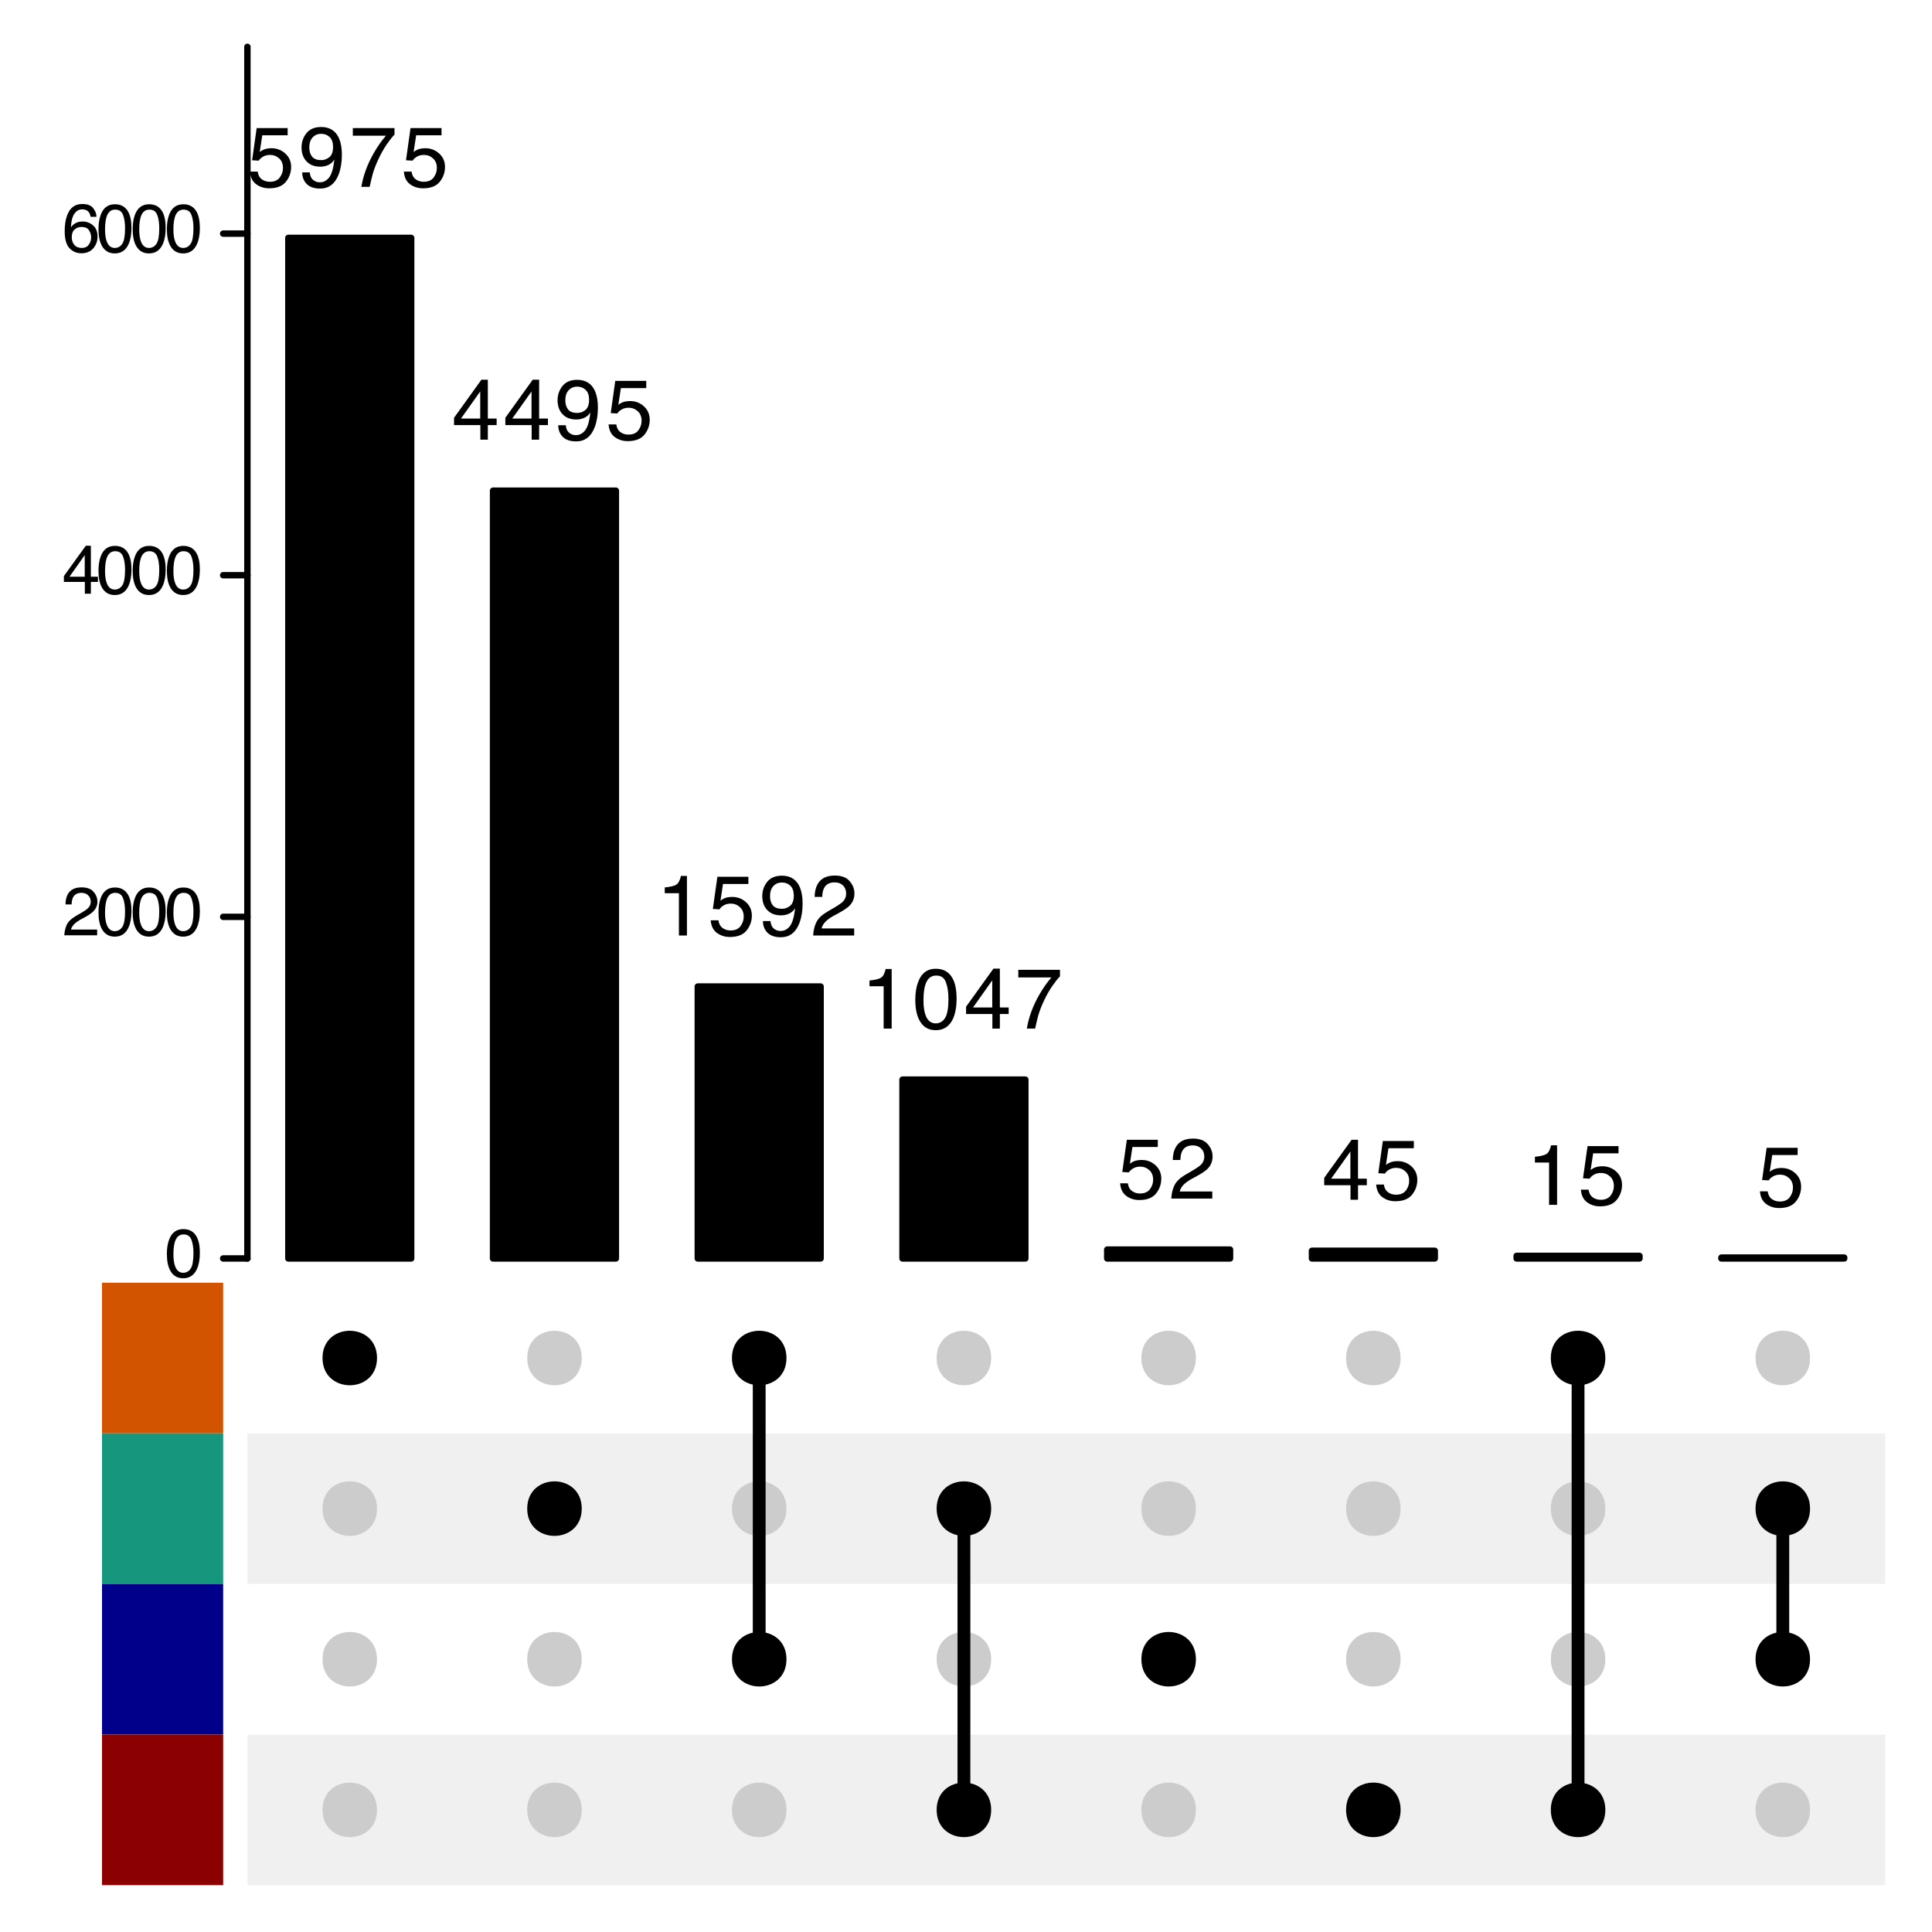
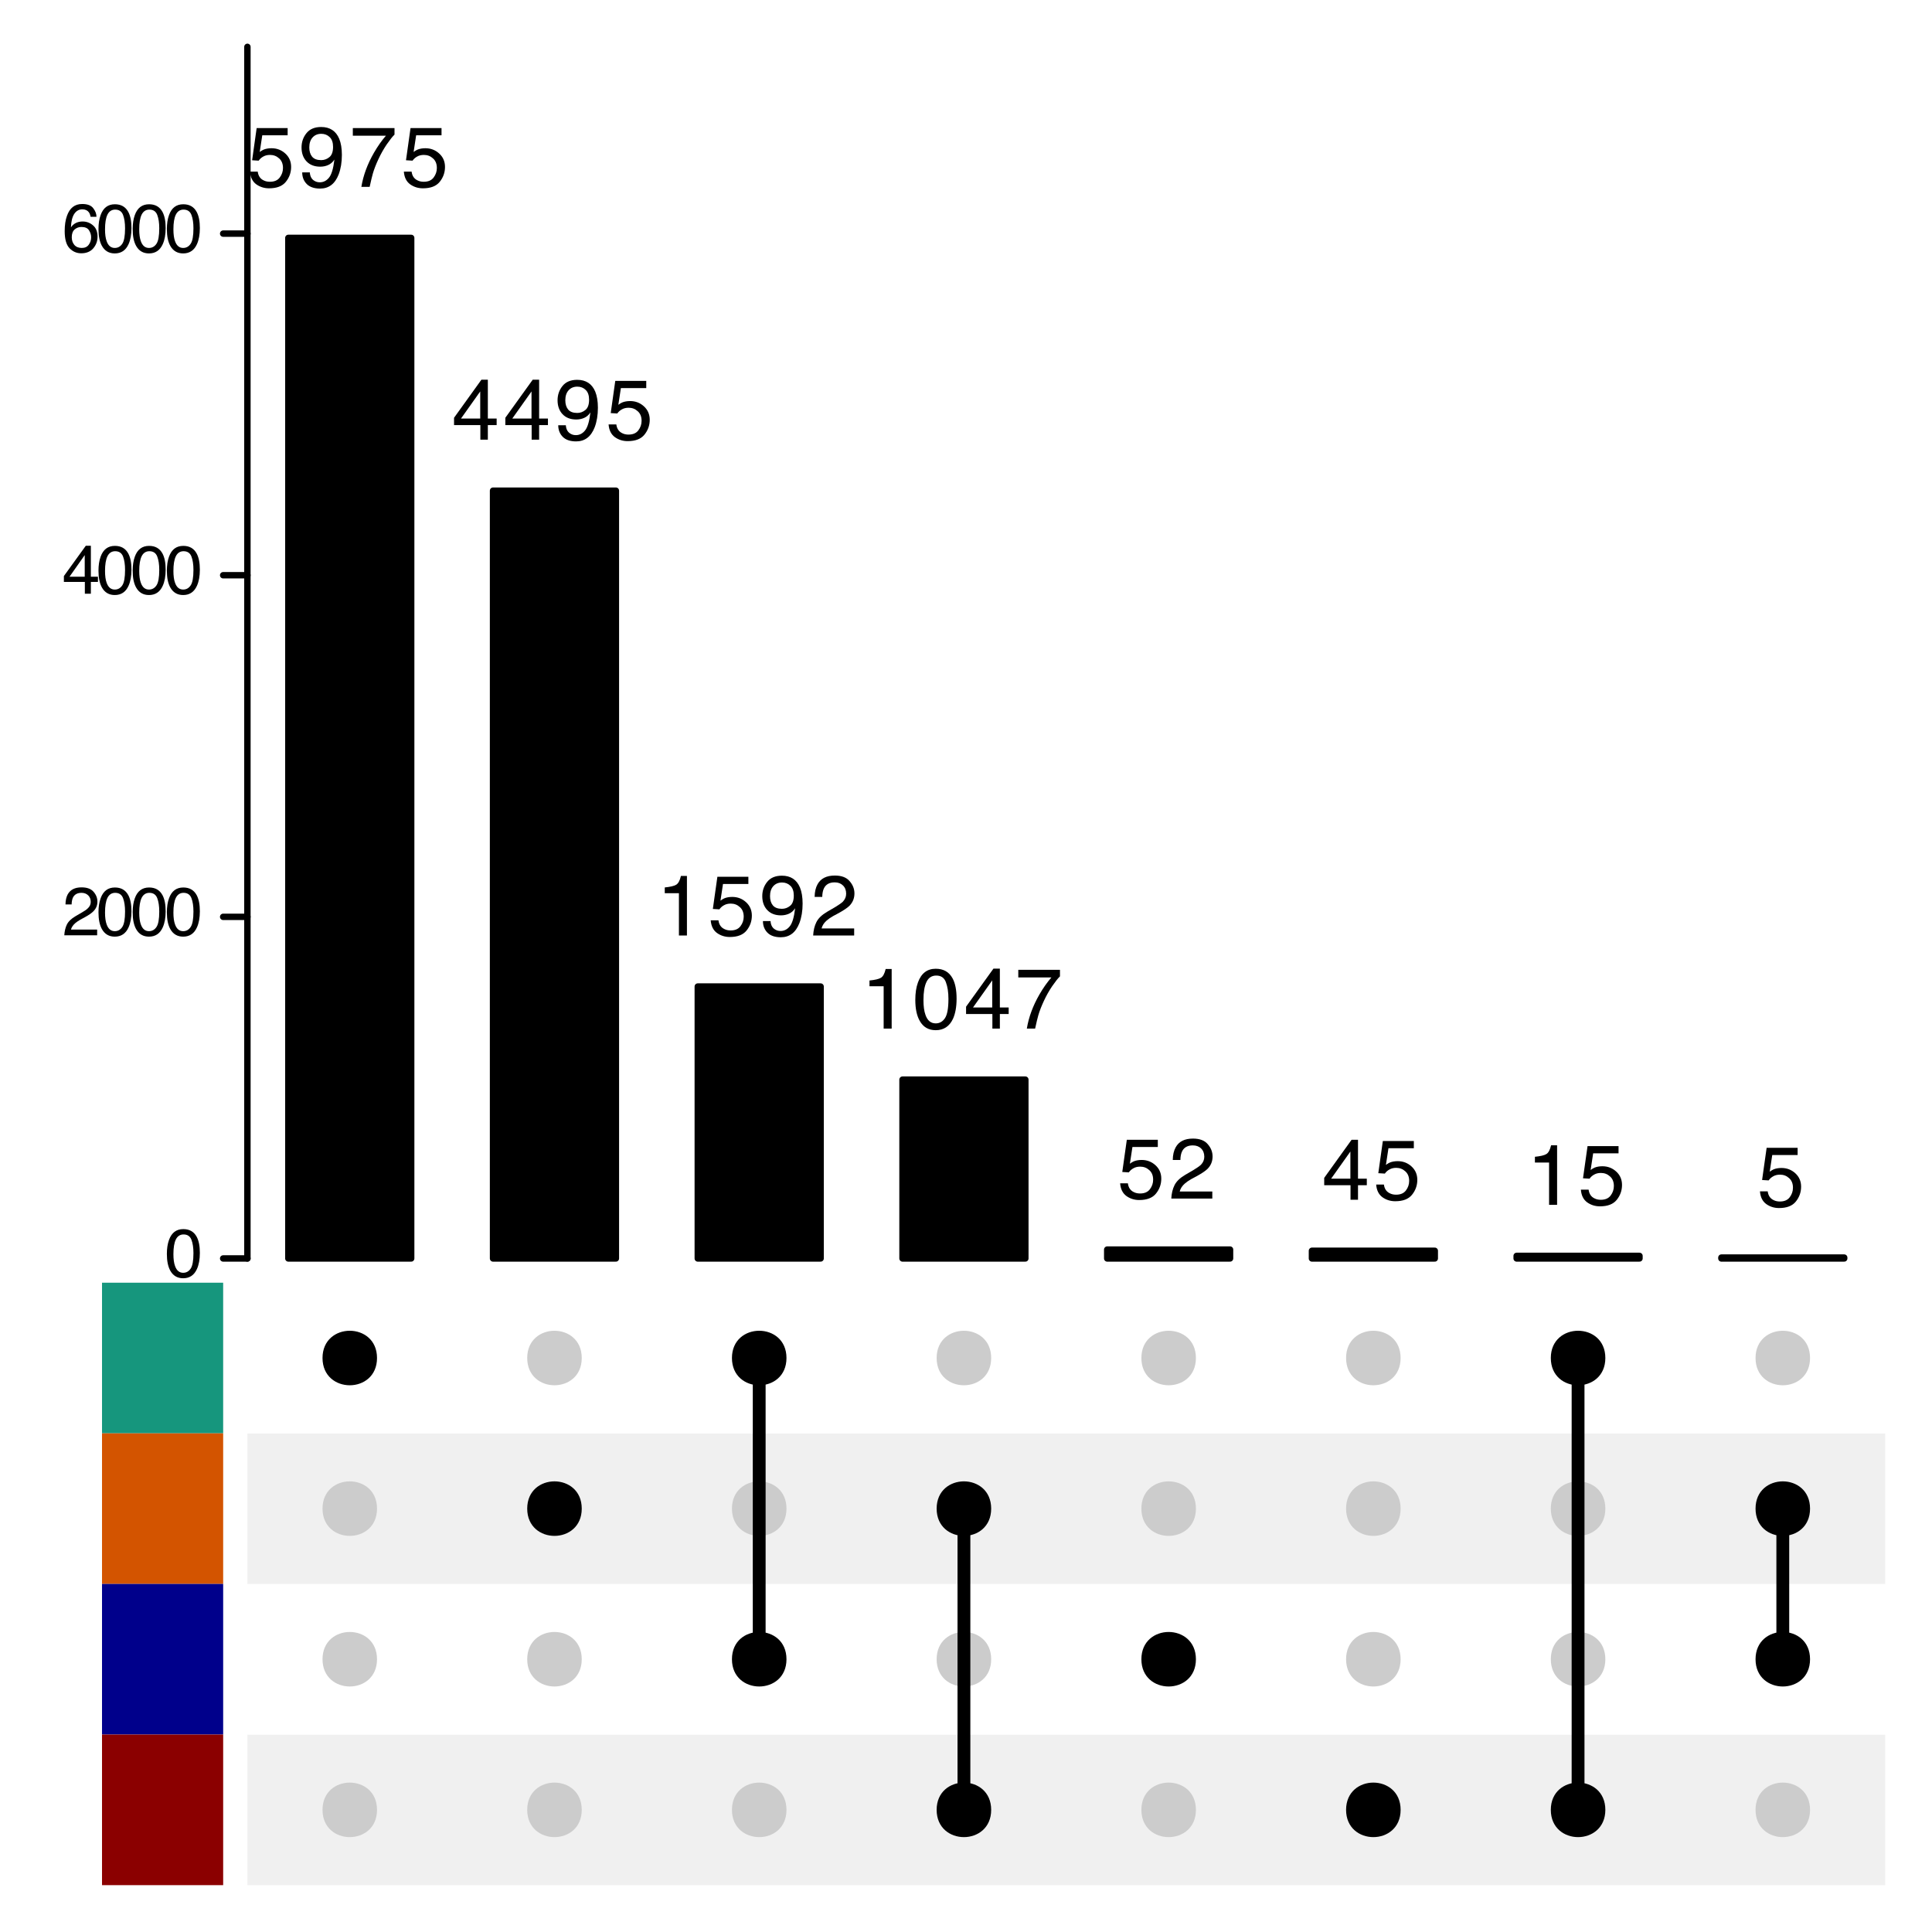
<svg xmlns="http://www.w3.org/2000/svg" xmlns:xlink="http://www.w3.org/1999/xlink" width="226" height="226" viewBox="0 0 226 226">
  <defs>
    <g>
      <g id="glyph-0-0">
        <path d="M 0.328 0 L 0.328 -7.172 L 6.016 -7.172 L 6.016 0 Z M 5.125 -0.906 L 5.125 -6.281 L 1.219 -6.281 L 1.219 -0.906 Z M 5.125 -0.906 " />
      </g>
      <g id="glyph-0-1">
        <path d="M 1.234 -1.781 C 1.297 -1.281 1.531 -0.938 1.938 -0.75 C 2.145 -0.645 2.383 -0.594 2.656 -0.594 C 3.176 -0.594 3.562 -0.758 3.812 -1.094 C 4.062 -1.426 4.188 -1.797 4.188 -2.203 C 4.188 -2.691 4.035 -3.066 3.734 -3.328 C 3.441 -3.598 3.086 -3.734 2.672 -3.734 C 2.367 -3.734 2.109 -3.672 1.891 -3.547 C 1.672 -3.43 1.488 -3.27 1.344 -3.062 L 0.578 -3.109 L 1.109 -6.875 L 4.734 -6.875 L 4.734 -6.031 L 1.766 -6.031 L 1.469 -4.078 C 1.633 -4.203 1.789 -4.297 1.938 -4.359 C 2.195 -4.461 2.5 -4.516 2.844 -4.516 C 3.477 -4.516 4.02 -4.305 4.469 -3.891 C 4.914 -3.484 5.141 -2.961 5.141 -2.328 C 5.141 -1.672 4.93 -1.086 4.516 -0.578 C 4.109 -0.078 3.457 0.172 2.562 0.172 C 2 0.172 1.5 0.016 1.062 -0.297 C 0.625 -0.617 0.379 -1.113 0.328 -1.781 Z M 1.234 -1.781 " />
      </g>
      <g id="glyph-0-2">
        <path d="M 1.328 -1.688 C 1.359 -1.207 1.547 -0.875 1.891 -0.688 C 2.066 -0.582 2.27 -0.531 2.5 -0.531 C 2.914 -0.531 3.27 -0.707 3.562 -1.062 C 3.863 -1.414 4.078 -2.125 4.203 -3.188 C 4.004 -2.883 3.758 -2.672 3.469 -2.547 C 3.188 -2.422 2.879 -2.359 2.547 -2.359 C 1.867 -2.359 1.332 -2.566 0.938 -2.984 C 0.551 -3.398 0.359 -3.941 0.359 -4.609 C 0.359 -5.242 0.551 -5.801 0.938 -6.281 C 1.32 -6.758 1.895 -7 2.656 -7 C 3.676 -7 4.379 -6.539 4.766 -5.625 C 4.973 -5.125 5.078 -4.492 5.078 -3.734 C 5.078 -2.879 4.953 -2.117 4.703 -1.453 C 4.273 -0.348 3.551 0.203 2.531 0.203 C 1.844 0.203 1.32 0.023 0.969 -0.328 C 0.613 -0.691 0.438 -1.145 0.438 -1.688 Z M 2.656 -3.125 C 3.008 -3.125 3.328 -3.238 3.609 -3.469 C 3.898 -3.695 4.047 -4.098 4.047 -4.672 C 4.047 -5.18 3.914 -5.562 3.656 -5.812 C 3.395 -6.07 3.066 -6.203 2.672 -6.203 C 2.242 -6.203 1.898 -6.055 1.641 -5.766 C 1.391 -5.484 1.266 -5.098 1.266 -4.609 C 1.266 -4.16 1.375 -3.801 1.594 -3.531 C 1.82 -3.258 2.176 -3.125 2.656 -3.125 Z M 2.656 -3.125 " />
      </g>
      <g id="glyph-0-3">
        <path d="M 5.234 -6.875 L 5.234 -6.109 C 5.004 -5.891 4.703 -5.508 4.328 -4.969 C 3.961 -4.426 3.633 -3.844 3.344 -3.219 C 3.062 -2.613 2.848 -2.062 2.703 -1.562 C 2.609 -1.238 2.484 -0.719 2.328 0 L 1.359 0 C 1.578 -1.332 2.066 -2.66 2.828 -3.984 C 3.273 -4.754 3.742 -5.422 4.234 -5.984 L 0.359 -5.984 L 0.359 -6.875 Z M 5.234 -6.875 " />
      </g>
      <g id="glyph-0-4">
        <path d="M 3.312 -2.469 L 3.312 -5.641 L 1.062 -2.469 Z M 3.328 0 L 3.328 -1.703 L 0.25 -1.703 L 0.25 -2.562 L 3.453 -7.016 L 4.203 -7.016 L 4.203 -2.469 L 5.234 -2.469 L 5.234 -1.703 L 4.203 -1.703 L 4.203 0 Z M 3.328 0 " />
      </g>
      <g id="glyph-0-5">
        <path d="M 0.953 -4.953 L 0.953 -5.625 C 1.586 -5.688 2.031 -5.789 2.281 -5.938 C 2.531 -6.082 2.719 -6.426 2.844 -6.969 L 3.547 -6.969 L 3.547 0 L 2.609 0 L 2.609 -4.953 Z M 0.953 -4.953 " />
      </g>
      <g id="glyph-0-6">
        <path d="M 0.312 0 C 0.344 -0.602 0.469 -1.125 0.688 -1.562 C 0.906 -2.008 1.328 -2.414 1.953 -2.781 L 2.891 -3.328 C 3.305 -3.578 3.602 -3.785 3.781 -3.953 C 4.039 -4.223 4.172 -4.535 4.172 -4.891 C 4.172 -5.297 4.047 -5.617 3.797 -5.859 C 3.555 -6.098 3.234 -6.219 2.828 -6.219 C 2.223 -6.219 1.805 -5.988 1.578 -5.531 C 1.453 -5.281 1.383 -4.941 1.375 -4.516 L 0.484 -4.516 C 0.492 -5.117 0.609 -5.613 0.828 -6 C 1.203 -6.676 1.875 -7.016 2.844 -7.016 C 3.633 -7.016 4.211 -6.797 4.578 -6.359 C 4.953 -5.93 5.141 -5.453 5.141 -4.922 C 5.141 -4.359 4.945 -3.879 4.562 -3.484 C 4.332 -3.254 3.922 -2.973 3.328 -2.641 L 2.656 -2.281 C 2.344 -2.102 2.094 -1.93 1.906 -1.766 C 1.582 -1.484 1.379 -1.172 1.297 -0.828 L 5.109 -0.828 L 5.109 0 Z M 0.312 0 " />
      </g>
      <g id="glyph-0-7">
        <path d="M 2.703 -7 C 3.609 -7 4.266 -6.625 4.672 -5.875 C 4.984 -5.301 5.141 -4.508 5.141 -3.5 C 5.141 -2.551 5 -1.766 4.719 -1.141 C 4.301 -0.254 3.629 0.188 2.703 0.188 C 1.859 0.188 1.234 -0.176 0.828 -0.906 C 0.484 -1.508 0.312 -2.328 0.312 -3.359 C 0.312 -4.148 0.414 -4.832 0.625 -5.406 C 1.008 -6.469 1.703 -7 2.703 -7 Z M 2.703 -0.609 C 3.148 -0.609 3.508 -0.812 3.781 -1.219 C 4.051 -1.625 4.188 -2.375 4.188 -3.469 C 4.188 -4.258 4.086 -4.91 3.891 -5.422 C 3.703 -5.941 3.328 -6.203 2.766 -6.203 C 2.242 -6.203 1.863 -5.957 1.625 -5.469 C 1.383 -4.977 1.266 -4.266 1.266 -3.328 C 1.266 -2.609 1.344 -2.035 1.5 -1.609 C 1.727 -0.941 2.129 -0.609 2.703 -0.609 Z M 2.703 -0.609 " />
      </g>
      <g id="glyph-1-0">
        <path d="M 0.266 0 L 0.266 -5.734 L 4.812 -5.734 L 4.812 0 Z M 4.094 -0.719 L 4.094 -5.016 L 0.984 -5.016 L 0.984 -0.719 Z M 4.094 -0.719 " />
      </g>
      <g id="glyph-1-1">
        <path d="M 2.172 -5.594 C 2.891 -5.594 3.41 -5.297 3.734 -4.703 C 3.984 -4.242 4.109 -3.613 4.109 -2.812 C 4.109 -2.051 3.992 -1.422 3.766 -0.922 C 3.441 -0.203 2.906 0.156 2.156 0.156 C 1.488 0.156 0.988 -0.133 0.656 -0.719 C 0.383 -1.207 0.25 -1.863 0.25 -2.688 C 0.25 -3.32 0.332 -3.867 0.5 -4.328 C 0.801 -5.172 1.359 -5.594 2.172 -5.594 Z M 2.156 -0.484 C 2.52 -0.484 2.812 -0.645 3.031 -0.969 C 3.25 -1.289 3.359 -1.895 3.359 -2.781 C 3.359 -3.414 3.281 -3.938 3.125 -4.344 C 2.969 -4.758 2.66 -4.969 2.203 -4.969 C 1.797 -4.969 1.492 -4.77 1.297 -4.375 C 1.109 -3.988 1.016 -3.414 1.016 -2.656 C 1.016 -2.082 1.078 -1.625 1.203 -1.281 C 1.391 -0.75 1.707 -0.484 2.156 -0.484 Z M 2.156 -0.484 " />
      </g>
      <g id="glyph-1-2">
        <path d="M 0.25 0 C 0.281 -0.477 0.379 -0.895 0.547 -1.25 C 0.723 -1.613 1.062 -1.941 1.562 -2.234 L 2.312 -2.672 C 2.645 -2.859 2.879 -3.023 3.016 -3.172 C 3.234 -3.379 3.344 -3.625 3.344 -3.906 C 3.344 -4.227 3.242 -4.484 3.047 -4.672 C 2.848 -4.867 2.586 -4.969 2.266 -4.969 C 1.785 -4.969 1.453 -4.785 1.266 -4.422 C 1.172 -4.223 1.117 -3.953 1.109 -3.609 L 0.391 -3.609 C 0.398 -4.098 0.488 -4.492 0.656 -4.797 C 0.957 -5.336 1.492 -5.609 2.266 -5.609 C 2.91 -5.609 3.379 -5.438 3.672 -5.094 C 3.973 -4.75 4.125 -4.363 4.125 -3.938 C 4.125 -3.488 3.961 -3.109 3.641 -2.797 C 3.461 -2.609 3.141 -2.383 2.672 -2.125 L 2.125 -1.828 C 1.875 -1.68 1.676 -1.547 1.531 -1.422 C 1.27 -1.191 1.102 -0.941 1.031 -0.672 L 4.094 -0.672 L 4.094 0 Z M 0.25 0 " />
      </g>
      <g id="glyph-1-3">
        <path d="M 2.641 -1.984 L 2.641 -4.516 L 0.859 -1.984 Z M 2.656 0 L 2.656 -1.375 L 0.203 -1.375 L 0.203 -2.062 L 2.766 -5.609 L 3.359 -5.609 L 3.359 -1.984 L 4.188 -1.984 L 4.188 -1.375 L 3.359 -1.375 L 3.359 0 Z M 2.656 0 " />
      </g>
      <g id="glyph-1-4">
        <path d="M 2.344 -5.625 C 2.969 -5.625 3.398 -5.457 3.641 -5.125 C 3.891 -4.801 4.016 -4.469 4.016 -4.125 L 3.328 -4.125 C 3.285 -4.352 3.219 -4.531 3.125 -4.656 C 2.957 -4.883 2.703 -5 2.359 -5 C 1.961 -5 1.645 -4.816 1.406 -4.453 C 1.176 -4.086 1.051 -3.566 1.031 -2.891 C 1.188 -3.129 1.391 -3.305 1.641 -3.422 C 1.859 -3.523 2.109 -3.578 2.391 -3.578 C 2.859 -3.578 3.266 -3.426 3.609 -3.125 C 3.961 -2.832 4.141 -2.391 4.141 -1.797 C 4.141 -1.285 3.973 -0.832 3.641 -0.438 C 3.305 -0.051 2.836 0.141 2.234 0.141 C 1.703 0.141 1.242 -0.055 0.859 -0.453 C 0.484 -0.848 0.297 -1.516 0.297 -2.453 C 0.297 -3.148 0.383 -3.742 0.562 -4.234 C 0.883 -5.16 1.477 -5.625 2.344 -5.625 Z M 2.297 -0.484 C 2.66 -0.484 2.93 -0.609 3.109 -0.859 C 3.297 -1.109 3.391 -1.398 3.391 -1.734 C 3.391 -2.023 3.305 -2.297 3.141 -2.547 C 2.984 -2.805 2.688 -2.938 2.25 -2.938 C 1.945 -2.938 1.68 -2.836 1.453 -2.641 C 1.234 -2.441 1.125 -2.141 1.125 -1.734 C 1.125 -1.379 1.223 -1.082 1.422 -0.844 C 1.629 -0.602 1.922 -0.484 2.297 -0.484 Z M 2.297 -0.484 " />
      </g>
    </g>
  </defs>
  <rect x="-22.6" y="-22.6" width="271.2" height="271.2" fill="rgb(100%, 100%, 100%)" fill-opacity="1" />
  <rect x="-22.6" y="-22.6" width="271.2" height="271.2" fill="rgb(100%, 100%, 100%)" fill-opacity="1" />
  <path fill="none" stroke-width="0.75" stroke-linecap="round" stroke-linejoin="round" stroke="rgb(100%, 100%, 100%)" stroke-opacity="1" stroke-miterlimit="10" d="M 0 226 L 226 226 L 226 0 L 0 0 Z M 0 226 " />
  <path fill-rule="nonzero" fill="rgb(94.118%, 94.118%, 94.118%)" fill-opacity="1" d="M 28.941 220.52 L 220.52 220.52 L 220.52 202.902 L 28.941 202.902 Z M 28.941 220.52 " />
  <path fill-rule="nonzero" fill="rgb(100%, 100%, 100%)" fill-opacity="1" d="M 28.941 202.902 L 220.52 202.902 L 220.52 185.285 L 28.941 185.285 Z M 28.941 202.902 " />
  <path fill-rule="nonzero" fill="rgb(94.118%, 94.118%, 94.118%)" fill-opacity="1" d="M 28.941 185.285 L 220.52 185.285 L 220.52 167.668 L 28.941 167.668 Z M 28.941 185.285 " />
  <path fill-rule="nonzero" fill="rgb(100%, 100%, 100%)" fill-opacity="1" d="M 28.941 167.664 L 220.52 167.664 L 220.52 150.047 L 28.941 150.047 Z M 28.941 167.664 " />
  <path fill-rule="nonzero" fill="rgb(0%, 0%, 0%)" fill-opacity="1" d="M 44.102 158.855 C 44.102 163.109 37.727 163.109 37.727 158.855 C 37.727 154.605 44.102 154.605 44.102 158.855 " />
  <path fill-rule="nonzero" fill="rgb(80%, 80%, 80%)" fill-opacity="1" d="M 44.102 176.473 C 44.102 180.727 37.727 180.727 37.727 176.473 C 37.727 172.223 44.102 172.223 44.102 176.473 " />
  <path fill-rule="nonzero" fill="rgb(80%, 80%, 80%)" fill-opacity="1" d="M 44.102 194.094 C 44.102 198.344 37.727 198.344 37.727 194.094 C 37.727 189.84 44.102 189.84 44.102 194.094 " />
  <path fill-rule="nonzero" fill="rgb(80%, 80%, 80%)" fill-opacity="1" d="M 44.102 211.711 C 44.102 215.965 37.727 215.965 37.727 211.711 C 37.727 207.461 44.102 207.461 44.102 211.711 " />
  <path fill-rule="nonzero" fill="rgb(80%, 80%, 80%)" fill-opacity="1" d="M 68.051 158.855 C 68.051 163.109 61.672 163.109 61.672 158.855 C 61.672 154.605 68.051 154.605 68.051 158.855 " />
  <path fill-rule="nonzero" fill="rgb(0%, 0%, 0%)" fill-opacity="1" d="M 68.051 176.473 C 68.051 180.727 61.672 180.727 61.672 176.473 C 61.672 172.223 68.051 172.223 68.051 176.473 " />
  <path fill-rule="nonzero" fill="rgb(80%, 80%, 80%)" fill-opacity="1" d="M 68.051 194.094 C 68.051 198.344 61.672 198.344 61.672 194.094 C 61.672 189.84 68.051 189.84 68.051 194.094 " />
  <path fill-rule="nonzero" fill="rgb(80%, 80%, 80%)" fill-opacity="1" d="M 68.051 211.711 C 68.051 215.965 61.672 215.965 61.672 211.711 C 61.672 207.461 68.051 207.461 68.051 211.711 " />
  <path fill-rule="nonzero" fill="rgb(0%, 0%, 0%)" fill-opacity="1" d="M 92 158.855 C 92 163.109 85.621 163.109 85.621 158.855 C 85.621 154.605 92 154.605 92 158.855 " />
  <path fill-rule="nonzero" fill="rgb(80%, 80%, 80%)" fill-opacity="1" d="M 92 176.473 C 92 180.727 85.621 180.727 85.621 176.473 C 85.621 172.223 92 172.223 92 176.473 " />
  <path fill-rule="nonzero" fill="rgb(0%, 0%, 0%)" fill-opacity="1" d="M 92 194.094 C 92 198.344 85.621 198.344 85.621 194.094 C 85.621 189.84 92 189.84 92 194.094 " />
  <path fill-rule="nonzero" fill="rgb(80%, 80%, 80%)" fill-opacity="1" d="M 92 211.711 C 92 215.965 85.621 215.965 85.621 211.711 C 85.621 207.461 92 207.461 92 211.711 " />
  <path fill-rule="nonzero" fill="rgb(80%, 80%, 80%)" fill-opacity="1" d="M 115.945 158.855 C 115.945 163.109 109.566 163.109 109.566 158.855 C 109.566 154.605 115.945 154.605 115.945 158.855 " />
  <path fill-rule="nonzero" fill="rgb(0%, 0%, 0%)" fill-opacity="1" d="M 115.945 176.473 C 115.945 180.727 109.566 180.727 109.566 176.473 C 109.566 172.223 115.945 172.223 115.945 176.473 " />
  <path fill-rule="nonzero" fill="rgb(80%, 80%, 80%)" fill-opacity="1" d="M 115.945 194.094 C 115.945 198.344 109.566 198.344 109.566 194.094 C 109.566 189.84 115.945 189.84 115.945 194.094 " />
  <path fill-rule="nonzero" fill="rgb(0%, 0%, 0%)" fill-opacity="1" d="M 115.945 211.711 C 115.945 215.965 109.566 215.965 109.566 211.711 C 109.566 207.461 115.945 207.461 115.945 211.711 " />
  <path fill-rule="nonzero" fill="rgb(80%, 80%, 80%)" fill-opacity="1" d="M 139.895 158.855 C 139.895 163.109 133.516 163.109 133.516 158.855 C 133.516 154.605 139.895 154.605 139.895 158.855 " />
  <path fill-rule="nonzero" fill="rgb(80%, 80%, 80%)" fill-opacity="1" d="M 139.895 176.473 C 139.895 180.727 133.516 180.727 133.516 176.473 C 133.516 172.223 139.895 172.223 139.895 176.473 " />
  <path fill-rule="nonzero" fill="rgb(0%, 0%, 0%)" fill-opacity="1" d="M 139.895 194.094 C 139.895 198.344 133.516 198.344 133.516 194.094 C 133.516 189.84 139.895 189.84 139.895 194.094 " />
  <path fill-rule="nonzero" fill="rgb(80%, 80%, 80%)" fill-opacity="1" d="M 139.895 211.711 C 139.895 215.965 133.516 215.965 133.516 211.711 C 133.516 207.461 139.895 207.461 139.895 211.711 " />
  <path fill-rule="nonzero" fill="rgb(80%, 80%, 80%)" fill-opacity="1" d="M 163.84 158.855 C 163.84 163.109 157.461 163.109 157.461 158.855 C 157.461 154.605 163.84 154.605 163.84 158.855 " />
  <path fill-rule="nonzero" fill="rgb(80%, 80%, 80%)" fill-opacity="1" d="M 163.84 176.473 C 163.84 180.727 157.461 180.727 157.461 176.473 C 157.461 172.223 163.84 172.223 163.84 176.473 " />
  <path fill-rule="nonzero" fill="rgb(80%, 80%, 80%)" fill-opacity="1" d="M 163.84 194.094 C 163.84 198.344 157.461 198.344 157.461 194.094 C 157.461 189.84 163.84 189.84 163.84 194.094 " />
  <path fill-rule="nonzero" fill="rgb(0%, 0%, 0%)" fill-opacity="1" d="M 163.84 211.711 C 163.84 215.965 157.461 215.965 157.461 211.711 C 157.461 207.461 163.84 207.461 163.84 211.711 " />
  <path fill-rule="nonzero" fill="rgb(0%, 0%, 0%)" fill-opacity="1" d="M 187.789 158.855 C 187.789 163.109 181.41 163.109 181.41 158.855 C 181.41 154.605 187.789 154.605 187.789 158.855 " />
  <path fill-rule="nonzero" fill="rgb(80%, 80%, 80%)" fill-opacity="1" d="M 187.789 176.473 C 187.789 180.727 181.41 180.727 181.41 176.473 C 181.41 172.223 187.789 172.223 187.789 176.473 " />
  <path fill-rule="nonzero" fill="rgb(80%, 80%, 80%)" fill-opacity="1" d="M 187.789 194.094 C 187.789 198.344 181.41 198.344 181.41 194.094 C 181.41 189.84 187.789 189.84 187.789 194.094 " />
  <path fill-rule="nonzero" fill="rgb(0%, 0%, 0%)" fill-opacity="1" d="M 187.789 211.711 C 187.789 215.965 181.41 215.965 181.41 211.711 C 181.41 207.461 187.789 207.461 187.789 211.711 " />
  <path fill-rule="nonzero" fill="rgb(80%, 80%, 80%)" fill-opacity="1" d="M 211.734 158.855 C 211.734 163.109 205.359 163.109 205.359 158.855 C 205.359 154.605 211.734 154.605 211.734 158.855 " />
  <path fill-rule="nonzero" fill="rgb(0%, 0%, 0%)" fill-opacity="1" d="M 211.734 176.473 C 211.734 180.727 205.359 180.727 205.359 176.473 C 205.359 172.223 211.734 172.223 211.734 176.473 " />
  <path fill-rule="nonzero" fill="rgb(0%, 0%, 0%)" fill-opacity="1" d="M 211.734 194.094 C 211.734 198.344 205.359 198.344 205.359 194.094 C 205.359 189.84 211.734 189.84 211.734 194.094 " />
  <path fill-rule="nonzero" fill="rgb(80%, 80%, 80%)" fill-opacity="1" d="M 211.734 211.711 C 211.734 215.965 205.359 215.965 205.359 211.711 C 205.359 207.461 211.734 207.461 211.734 211.711 " />
  <path fill="none" stroke-width="1.5" stroke-linecap="round" stroke-linejoin="round" stroke="rgb(0%, 0%, 0%)" stroke-opacity="1" stroke-miterlimit="10" d="M 88.809 158.855 L 88.809 194.094 " />
  <path fill="none" stroke-width="1.5" stroke-linecap="round" stroke-linejoin="round" stroke="rgb(0%, 0%, 0%)" stroke-opacity="1" stroke-miterlimit="10" d="M 112.758 176.473 L 112.758 211.711 " />
  <path fill="none" stroke-width="1.5" stroke-linecap="round" stroke-linejoin="round" stroke="rgb(0%, 0%, 0%)" stroke-opacity="1" stroke-miterlimit="10" d="M 184.598 158.855 L 184.598 211.711 " />
  <path fill="none" stroke-width="1.5" stroke-linecap="round" stroke-linejoin="round" stroke="rgb(0%, 0%, 0%)" stroke-opacity="1" stroke-miterlimit="10" d="M 208.547 176.473 L 208.547 194.094 " />
  <path fill-rule="nonzero" fill="rgb(0%, 0%, 0%)" fill-opacity="1" stroke-width="0.75" stroke-linecap="round" stroke-linejoin="round" stroke="rgb(0%, 0%, 0%)" stroke-opacity="1" stroke-miterlimit="10" d="M 33.73 147.211 L 48.098 147.211 L 48.098 27.828 L 33.73 27.828 Z M 33.73 147.211 " />
  <path fill-rule="nonzero" fill="rgb(0%, 0%, 0%)" fill-opacity="1" stroke-width="0.75" stroke-linecap="round" stroke-linejoin="round" stroke="rgb(0%, 0%, 0%)" stroke-opacity="1" stroke-miterlimit="10" d="M 57.676 147.211 L 72.043 147.211 L 72.043 57.398 L 57.676 57.398 Z M 57.676 147.211 " />
  <path fill-rule="nonzero" fill="rgb(0%, 0%, 0%)" fill-opacity="1" stroke-width="0.75" stroke-linecap="round" stroke-linejoin="round" stroke="rgb(0%, 0%, 0%)" stroke-opacity="1" stroke-miterlimit="10" d="M 81.625 147.211 L 95.992 147.211 L 95.992 115.402 L 81.625 115.402 Z M 81.625 147.211 " />
  <path fill-rule="nonzero" fill="rgb(0%, 0%, 0%)" fill-opacity="1" stroke-width="0.75" stroke-linecap="round" stroke-linejoin="round" stroke="rgb(0%, 0%, 0%)" stroke-opacity="1" stroke-miterlimit="10" d="M 105.574 147.211 L 119.941 147.211 L 119.941 126.293 L 105.574 126.293 Z M 105.574 147.211 " />
  <path fill-rule="nonzero" fill="rgb(0%, 0%, 0%)" fill-opacity="1" stroke-width="0.75" stroke-linecap="round" stroke-linejoin="round" stroke="rgb(0%, 0%, 0%)" stroke-opacity="1" stroke-miterlimit="10" d="M 129.52 147.211 L 143.887 147.211 L 143.887 146.172 L 129.52 146.172 Z M 129.52 147.211 " />
  <path fill-rule="nonzero" fill="rgb(0%, 0%, 0%)" fill-opacity="1" stroke-width="0.75" stroke-linecap="round" stroke-linejoin="round" stroke="rgb(0%, 0%, 0%)" stroke-opacity="1" stroke-miterlimit="10" d="M 153.469 147.211 L 167.836 147.211 L 167.836 146.312 L 153.469 146.312 Z M 153.469 147.211 " />
  <path fill-rule="nonzero" fill="rgb(0%, 0%, 0%)" fill-opacity="1" stroke-width="0.75" stroke-linecap="round" stroke-linejoin="round" stroke="rgb(0%, 0%, 0%)" stroke-opacity="1" stroke-miterlimit="10" d="M 177.414 147.211 L 191.781 147.211 L 191.781 146.91 L 177.414 146.91 Z M 177.414 147.211 " />
  <path fill-rule="nonzero" fill="rgb(0%, 0%, 0%)" fill-opacity="1" stroke-width="0.75" stroke-linecap="round" stroke-linejoin="round" stroke="rgb(0%, 0%, 0%)" stroke-opacity="1" stroke-miterlimit="10" d="M 201.363 147.211 L 215.73 147.211 L 215.73 147.109 L 201.363 147.109 Z M 201.363 147.211 " />
  <g fill="rgb(0%, 0%, 0%)" fill-opacity="1">
    <use xlink:href="#glyph-0-1" x="28.914" y="21.856" />
    <use xlink:href="#glyph-0-2" x="34.914" y="21.856" />
    <use xlink:href="#glyph-0-3" x="40.914" y="21.856" />
    <use xlink:href="#glyph-0-1" x="46.914" y="21.856" />
  </g>
  <g fill="rgb(0%, 0%, 0%)" fill-opacity="1">
    <use xlink:href="#glyph-0-4" x="52.863" y="51.431" />
    <use xlink:href="#glyph-0-4" x="58.863" y="51.431" />
    <use xlink:href="#glyph-0-2" x="64.863" y="51.431" />
    <use xlink:href="#glyph-0-1" x="70.863" y="51.431" />
  </g>
  <g fill="rgb(0%, 0%, 0%)" fill-opacity="1">
    <use xlink:href="#glyph-0-5" x="76.809" y="109.435" />
    <use xlink:href="#glyph-0-1" x="82.809" y="109.435" />
    <use xlink:href="#glyph-0-2" x="88.809" y="109.435" />
    <use xlink:href="#glyph-0-6" x="94.809" y="109.435" />
  </g>
  <g fill="rgb(0%, 0%, 0%)" fill-opacity="1">
    <use xlink:href="#glyph-0-5" x="100.758" y="120.321" />
    <use xlink:href="#glyph-0-7" x="106.758" y="120.321" />
    <use xlink:href="#glyph-0-4" x="112.758" y="120.321" />
    <use xlink:href="#glyph-0-3" x="118.758" y="120.321" />
  </g>
  <g fill="rgb(0%, 0%, 0%)" fill-opacity="1">
    <use xlink:href="#glyph-0-1" x="130.703" y="140.204" />
    <use xlink:href="#glyph-0-6" x="136.703" y="140.204" />
  </g>
  <g fill="rgb(0%, 0%, 0%)" fill-opacity="1">
    <use xlink:href="#glyph-0-4" x="154.652" y="140.345" />
    <use xlink:href="#glyph-0-1" x="160.652" y="140.345" />
  </g>
  <g fill="rgb(0%, 0%, 0%)" fill-opacity="1">
    <use xlink:href="#glyph-0-5" x="178.598" y="140.942" />
    <use xlink:href="#glyph-0-1" x="184.598" y="140.942" />
  </g>
  <g fill="rgb(0%, 0%, 0%)" fill-opacity="1">
    <use xlink:href="#glyph-0-1" x="205.547" y="141.142" />
  </g>
  <path fill="none" stroke-width="0.75" stroke-linecap="round" stroke-linejoin="round" stroke="rgb(0%, 0%, 0%)" stroke-opacity="1" stroke-miterlimit="10" d="M 28.941 147.211 L 28.941 5.48 " />
  <path fill="none" stroke-width="0.75" stroke-linecap="round" stroke-linejoin="round" stroke="rgb(0%, 0%, 0%)" stroke-opacity="1" stroke-miterlimit="10" d="M 26.105 147.211 L 28.941 147.211 " />
  <path fill="none" stroke-width="0.75" stroke-linecap="round" stroke-linejoin="round" stroke="rgb(0%, 0%, 0%)" stroke-opacity="1" stroke-miterlimit="10" d="M 26.105 107.25 L 28.941 107.25 " />
  <path fill="none" stroke-width="0.75" stroke-linecap="round" stroke-linejoin="round" stroke="rgb(0%, 0%, 0%)" stroke-opacity="1" stroke-miterlimit="10" d="M 26.105 67.289 L 28.941 67.289 " />
  <path fill="none" stroke-width="0.75" stroke-linecap="round" stroke-linejoin="round" stroke="rgb(0%, 0%, 0%)" stroke-opacity="1" stroke-miterlimit="10" d="M 26.105 27.328 L 28.941 27.328 " />
  <g fill="rgb(0%, 0%, 0%)" fill-opacity="1">
    <use xlink:href="#glyph-1-1" x="19.27" y="149.371" />
  </g>
  <g fill="rgb(0%, 0%, 0%)" fill-opacity="1">
    <use xlink:href="#glyph-1-2" x="7.27" y="109.41" />
    <use xlink:href="#glyph-1-1" x="11.27" y="109.41" />
    <use xlink:href="#glyph-1-1" x="15.27" y="109.41" />
    <use xlink:href="#glyph-1-1" x="19.27" y="109.41" />
  </g>
  <g fill="rgb(0%, 0%, 0%)" fill-opacity="1">
    <use xlink:href="#glyph-1-3" x="7.27" y="69.449" />
    <use xlink:href="#glyph-1-1" x="11.27" y="69.449" />
    <use xlink:href="#glyph-1-1" x="15.27" y="69.449" />
    <use xlink:href="#glyph-1-1" x="19.27" y="69.449" />
  </g>
  <g fill="rgb(0%, 0%, 0%)" fill-opacity="1">
    <use xlink:href="#glyph-1-4" x="7.27" y="29.488" />
    <use xlink:href="#glyph-1-1" x="11.27" y="29.488" />
    <use xlink:href="#glyph-1-1" x="15.27" y="29.488" />
    <use xlink:href="#glyph-1-1" x="19.27" y="29.488" />
  </g>
-   <path fill-rule="nonzero" fill="rgb(82.745%, 32.941%, 0%)" fill-opacity="1" d="M 11.934 167.664 L 26.105 167.664 L 26.105 150.047 L 11.934 150.047 Z M 11.934 167.664 " />
-   <path fill-rule="nonzero" fill="rgb(8.627%, 58.824%, 49.02%)" fill-opacity="1" d="M 11.934 185.285 L 26.105 185.285 L 26.105 167.668 L 11.934 167.668 Z M 11.934 185.285 " />
+   <path fill-rule="nonzero" fill="rgb(8.627%, 58.824%, 49.02%)" fill-opacity="1" d="M 11.934 167.664 L 26.105 167.664 L 26.105 150.047 L 11.934 150.047 Z M 11.934 167.664 " />
+   <path fill-rule="nonzero" fill="rgb(82.745%, 32.941%, 0%)" fill-opacity="1" d="M 11.934 185.285 L 26.105 185.285 L 26.105 167.668 L 11.934 167.668 Z M 11.934 185.285 " />
  <path fill-rule="nonzero" fill="rgb(0%, 0%, 54.51%)" fill-opacity="1" d="M 11.934 202.902 L 26.105 202.902 L 26.105 185.285 L 11.934 185.285 Z M 11.934 202.902 " />
  <path fill-rule="nonzero" fill="rgb(54.51%, 0%, 0%)" fill-opacity="1" d="M 11.934 220.52 L 26.105 220.52 L 26.105 202.902 L 11.934 202.902 Z M 11.934 220.52 " />
</svg>
